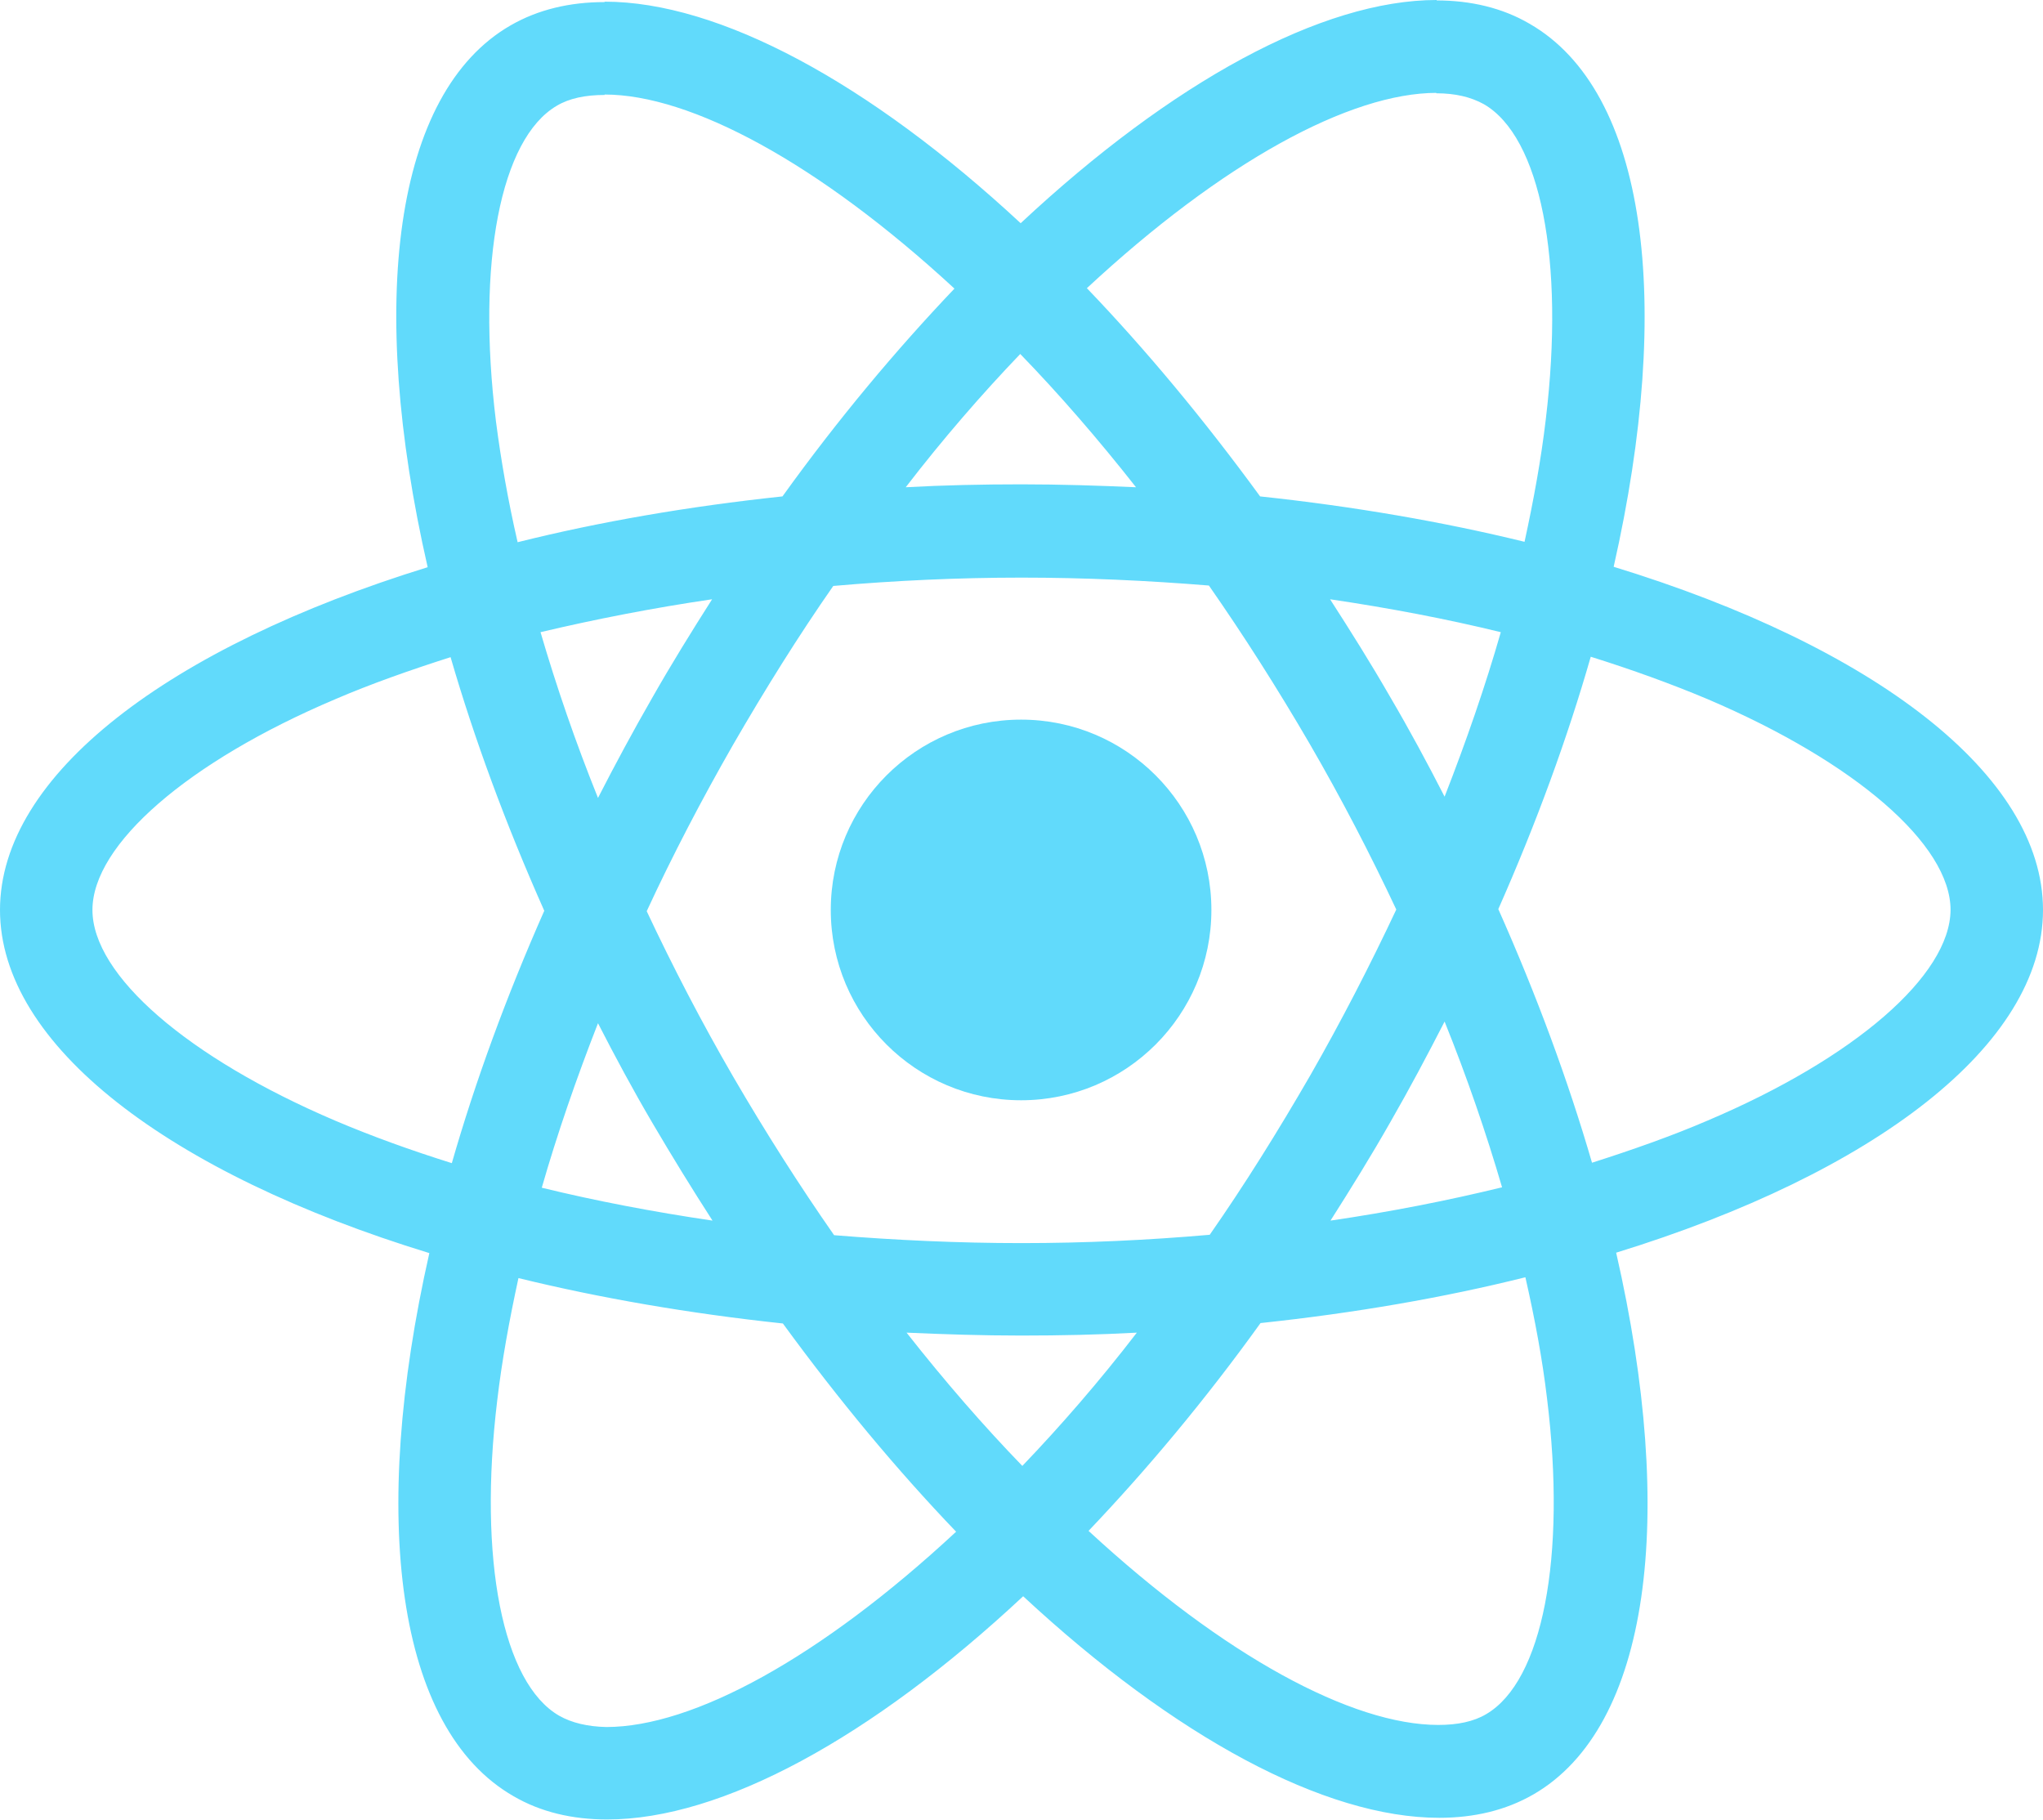
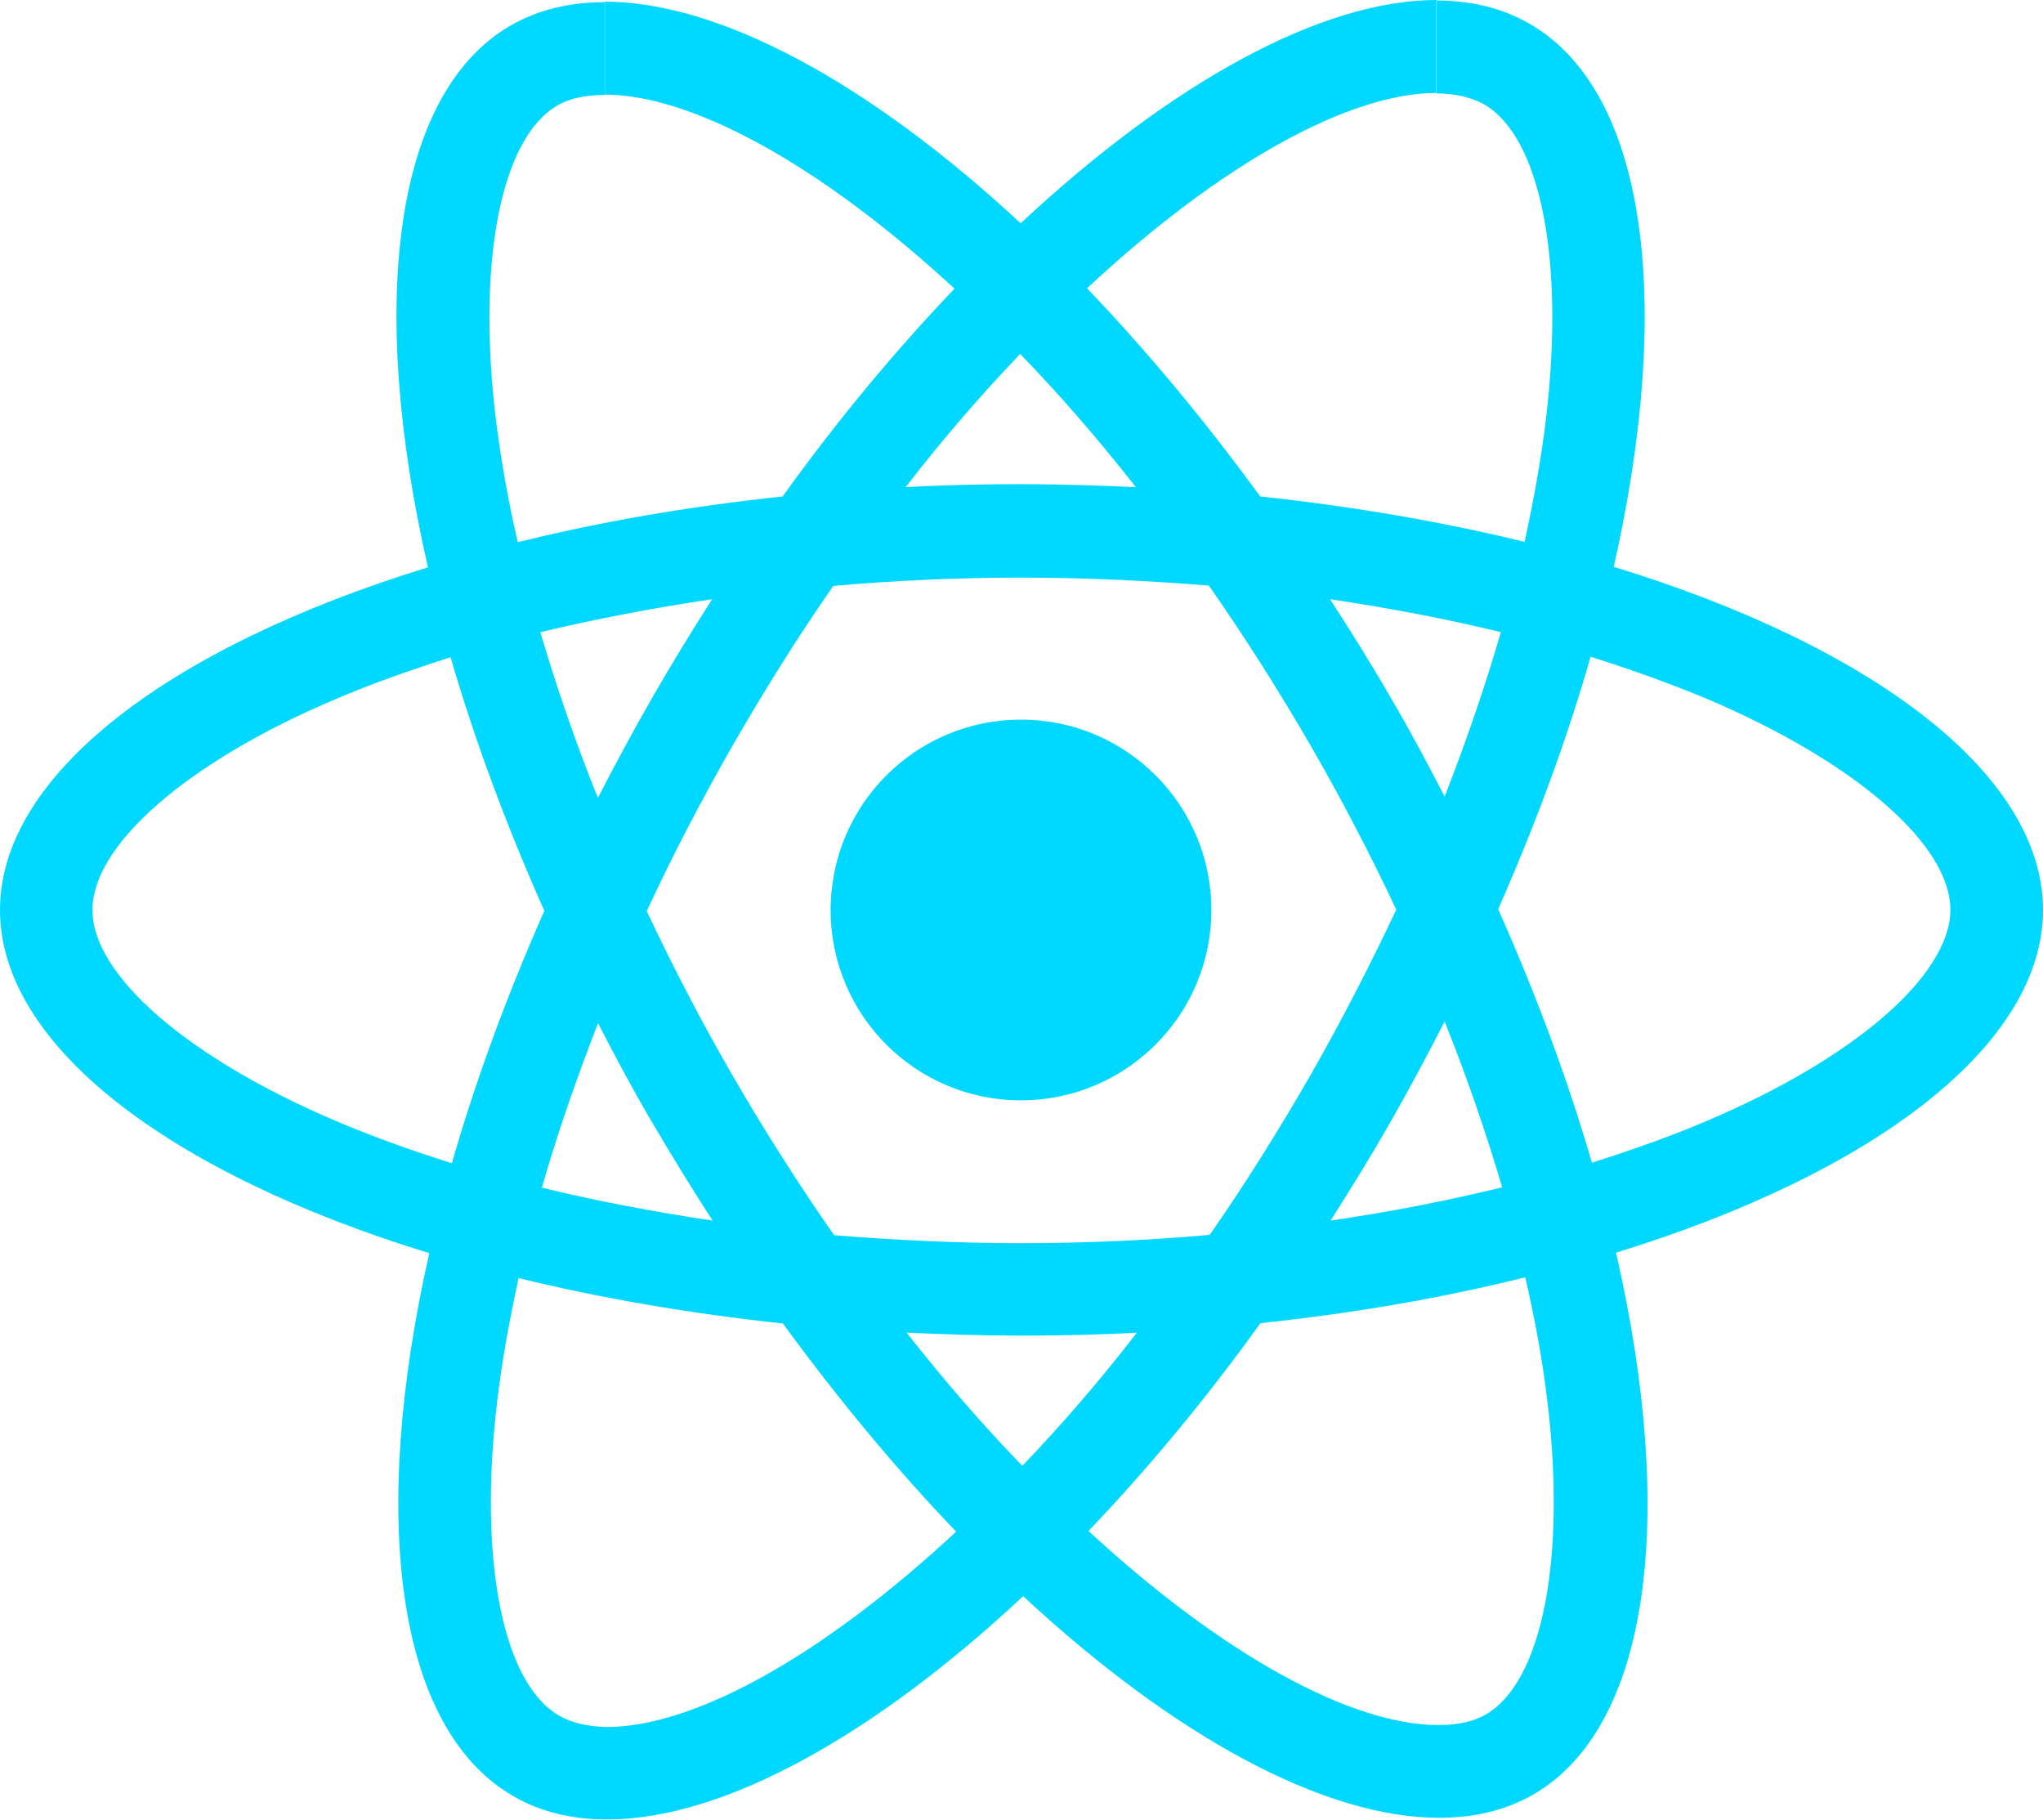
- <svg xmlns="http://www.w3.org/2000/svg" class="w-full h-full" viewBox="175.7 78 490.6 436.9">
-   <g fill="#61dafb">
-     <path d="m666.3 296.5c0-32.5-40.7-63.3-103.1-82.4 14.4-63.6 8-114.2-20.2-130.4-6.5-3.8-14.1-5.6-22.4-5.6v22.3c4.6 0 8.3.9 11.4 2.6 13.6 7.8 19.5 37.5 14.9 75.7-1.1 9.4-2.9 19.3-5.1 29.4-19.6-4.8-41-8.5-63.5-10.9-13.5-18.5-27.5-35.3-41.6-50 32.6-30.3 63.2-46.9 84-46.9v-22.3c-27.5 0-63.5 19.6-99.9 53.6-36.4-33.8-72.4-53.2-99.9-53.2v22.3c20.7 0 51.4 16.5 84 46.6-14 14.7-28 31.4-41.3 49.9-22.6 2.4-44 6.1-63.6 11-2.3-10-4-19.7-5.2-29-4.7-38.2 1.1-67.9 14.6-75.8 3-1.8 6.9-2.6 11.5-2.6v-22.3c-8.4 0-16 1.8-22.6 5.6-28.1 16.2-34.4 66.7-19.9 130.1-62.2 19.2-102.7 49.9-102.7 82.3 0 32.5 40.7 63.3 103.1 82.4-14.4 63.6-8 114.2 20.2 130.4 6.5 3.8 14.1 5.6 22.5 5.6 27.5 0 63.5-19.6 99.9-53.6 36.4 33.8 72.4 53.2 99.9 53.2 8.4 0 16-1.8 22.6-5.6 28.1-16.2 34.4-66.7 19.9-130.1 62-19.1 102.5-49.9 102.5-82.3zm-130.2-66.7c-3.7 12.9-8.3 26.2-13.5 39.5-4.1-8-8.4-16-13.1-24-4.6-8-9.5-15.8-14.4-23.4 14.2 2.1 27.9 4.7 41 7.9zm-45.8 106.5c-7.8 13.5-15.8 26.3-24.1 38.2-14.9 1.3-30 2-45.2 2-15.1 0-30.2-.7-45-1.9-8.3-11.9-16.4-24.6-24.2-38-7.6-13.1-14.5-26.4-20.8-39.8 6.2-13.4 13.2-26.8 20.7-39.9 7.8-13.5 15.8-26.3 24.1-38.2 14.9-1.3 30-2 45.2-2 15.1 0 30.2.7 45 1.9 8.3 11.9 16.4 24.6 24.2 38 7.6 13.1 14.5 26.4 20.8 39.8-6.3 13.4-13.2 26.8-20.7 39.9zm32.3-13c5.4 13.4 10 26.8 13.8 39.8-13.1 3.2-26.9 5.9-41.2 8 4.9-7.7 9.8-15.6 14.4-23.7 4.6-8 8.9-16.1 13-24.1zm-101.4 106.7c-9.3-9.6-18.6-20.3-27.8-32 9 .4 18.2.7 27.5.7 9.4 0 18.7-.2 27.8-.7-9 11.7-18.3 22.4-27.5 32zm-74.4-58.9c-14.2-2.1-27.9-4.7-41-7.9 3.7-12.9 8.3-26.2 13.5-39.5 4.1 8 8.4 16 13.1 24s9.5 15.8 14.4 23.4zm73.9-208.1c9.3 9.6 18.6 20.3 27.8 32-9-.4-18.2-.7-27.5-.7-9.4 0-18.7.2-27.8.7 9-11.7 18.3-22.4 27.5-32zm-74 58.9c-4.9 7.7-9.8 15.6-14.4 23.7-4.6 8-8.9 16-13 24-5.4-13.4-10-26.8-13.8-39.8 13.1-3.1 26.9-5.8 41.2-7.9zm-90.5 125.2c-35.4-15.1-58.3-34.9-58.3-50.6s22.9-35.6 58.3-50.6c8.6-3.7 18-7 27.7-10.1 5.7 19.6 13.2 40 22.5 60.9-9.2 20.8-16.6 41.1-22.2 60.6-9.9-3.1-19.3-6.5-28-10.2zm53.8 142.9c-13.6-7.8-19.5-37.5-14.9-75.7 1.1-9.4 2.9-19.3 5.1-29.4 19.6 4.8 41 8.5 63.5 10.9 13.5 18.5 27.5 35.3 41.6 50-32.6 30.3-63.2 46.9-84 46.9-4.5-.1-8.3-1-11.3-2.7zm237.2-76.2c4.7 38.2-1.1 67.9-14.6 75.8-3 1.8-6.9 2.6-11.5 2.6-20.7 0-51.4-16.5-84-46.6 14-14.7 28-31.4 41.3-49.9 22.6-2.4 44-6.1 63.6-11 2.3 10.1 4.1 19.8 5.2 29.1zm38.5-66.7c-8.6 3.7-18 7-27.7 10.1-5.7-19.6-13.2-40-22.5-60.9 9.2-20.8 16.6-41.1 22.2-60.6 9.9 3.1 19.3 6.5 28.1 10.2 35.4 15.1 58.3 34.9 58.3 50.6-.1 15.7-23 35.6-58.4 50.6z" />
-     <circle cx="420.9" cy="296.5" r="45.7" />
+ <svg xmlns="http://www.w3.org/2000/svg" version="1.1" id="Layer_1" x="0px" y="0px" viewBox="0 0 122.88 109.43" style="enable-background:new 0 0 122.88 109.43" xml:space="preserve">
+   <style type="text/css">.st0{fill-rule:evenodd;clip-rule:evenodd;fill:#00D8FF;}</style>
+   <g>
+     <path class="st0" d="M122.88,54.73c0-8.14-10.19-15.85-25.82-20.64c3.61-15.93,2-28.6-5.06-32.66c-1.63-0.95-3.53-1.4-5.61-1.4 v5.59c1.15,0,2.08,0.23,2.86,0.65c3.41,1.95,4.88,9.39,3.73,18.96c-0.28,2.35-0.73,4.83-1.28,7.36c-4.91-1.2-10.27-2.13-15.9-2.73 c-3.38-4.63-6.89-8.84-10.42-12.52C73.54,9.74,81.2,5.59,86.41,5.59V0l0,0c-6.89,0-15.9,4.91-25.02,13.43 C52.27,4.96,43.26,0.1,36.37,0.1v5.59c5.18,0,12.87,4.13,21.04,11.67c-3.51,3.68-7.01,7.86-10.34,12.5 c-5.66,0.6-11.02,1.53-15.93,2.75c-0.58-2.5-1-4.93-1.3-7.26c-1.18-9.57,0.28-17.01,3.66-18.99c0.75-0.45,1.73-0.65,2.88-0.65V0.13 l0,0c-2.1,0-4.01,0.45-5.66,1.4c-7.04,4.06-8.62,16.71-4.98,32.59C10.14,38.92,0,46.61,0,54.73c0,8.14,10.19,15.85,25.82,20.64 c-3.61,15.93-2,28.6,5.06,32.66c1.63,0.95,3.53,1.4,5.64,1.4c6.89,0,15.9-4.91,25.02-13.43c9.12,8.47,18.13,13.33,25.02,13.33 c2.1,0,4.01-0.45,5.66-1.4c7.04-4.06,8.62-16.71,4.98-32.59C112.74,70.56,122.88,62.84,122.88,54.73L122.88,54.73z M72.86,54.73 c0-6.32-5.12-11.45-11.45-11.45c-6.32,0-11.45,5.12-11.45,11.45s5.12,11.45,11.45,11.45C67.74,66.17,72.86,61.05,72.86,54.73 L72.86,54.73z M36.34,0.1L36.34,0.1L36.34,0.1L36.34,0.1z M90.27,38.02c-0.93,3.23-2.08,6.56-3.38,9.89c-1.03-2-2.1-4.01-3.28-6.01 c-1.15-2-2.38-3.96-3.61-5.86C83.56,36.57,86.99,37.22,90.27,38.02L90.27,38.02z M78.8,64.7c-1.95,3.38-3.96,6.59-6.04,9.57 c-3.73,0.33-7.51,0.5-11.32,0.5c-3.78,0-7.56-0.18-11.27-0.48c-2.08-2.98-4.11-6.16-6.06-9.52c-1.9-3.28-3.63-6.61-5.21-9.97 c1.55-3.36,3.31-6.71,5.18-9.99c1.95-3.38,3.96-6.59,6.04-9.57c3.73-0.33,7.51-0.5,11.32-0.5c3.78,0,7.56,0.18,11.27,0.48 c2.08,2.98,4.11,6.16,6.06,9.52c1.9,3.28,3.63,6.61,5.21,9.97C82.4,58.06,80.68,61.41,78.8,64.7L78.8,64.7z M86.89,61.44 c1.35,3.36,2.5,6.71,3.46,9.97c-3.28,0.8-6.74,1.48-10.32,2c1.23-1.93,2.45-3.91,3.61-5.94C84.78,65.47,85.86,63.44,86.89,61.44 L86.89,61.44z M61.49,88.16c-2.33-2.4-4.66-5.08-6.96-8.01c2.25,0.1,4.56,0.18,6.89,0.18c2.35,0,4.68-0.05,6.96-0.18 C66.12,83.08,63.79,85.76,61.49,88.16L61.49,88.16z M42.86,73.41c-3.56-0.53-6.99-1.18-10.27-1.98c0.93-3.23,2.08-6.56,3.38-9.89 c1.03,2,2.1,4.01,3.28,6.01C40.43,69.56,41.63,71.51,42.86,73.41L42.86,73.41z M61.36,21.29c2.33,2.4,4.66,5.08,6.96,8.01 c-2.25-0.1-4.56-0.18-6.89-0.18c-2.35,0-4.68,0.05-6.96,0.18C56.73,26.37,59.06,23.69,61.36,21.29L61.36,21.29z M42.83,36.04 c-1.23,1.93-2.45,3.91-3.61,5.94c-1.15,2-2.23,4.01-3.26,6.01c-1.35-3.36-2.5-6.71-3.46-9.97C35.79,37.24,39.25,36.57,42.83,36.04 L42.83,36.04z M20.16,67.4c-8.87-3.78-14.6-8.74-14.6-12.67c0-3.93,5.74-8.92,14.6-12.67c2.15-0.93,4.51-1.75,6.94-2.53 c1.43,4.91,3.31,10.02,5.64,15.25c-2.3,5.21-4.16,10.29-5.56,15.18C24.7,69.18,22.34,68.33,20.16,67.4L20.16,67.4z M33.64,103.19 c-3.41-1.95-4.88-9.39-3.73-18.96c0.28-2.35,0.73-4.83,1.28-7.36c4.91,1.2,10.27,2.13,15.9,2.73c3.38,4.63,6.89,8.84,10.42,12.52 c-8.17,7.59-15.83,11.75-21.04,11.75C35.34,103.84,34.39,103.62,33.64,103.19L33.64,103.19z M93.05,84.11 c1.18,9.57-0.28,17.01-3.66,18.99c-0.75,0.45-1.73,0.65-2.88,0.65c-5.18,0-12.87-4.13-21.04-11.67c3.51-3.68,7.01-7.86,10.34-12.5 c5.66-0.6,11.02-1.53,15.93-2.76C92.32,79.35,92.77,81.78,93.05,84.11L93.05,84.11z M102.69,67.4c-2.15,0.93-4.51,1.75-6.94,2.53 c-1.43-4.91-3.31-10.02-5.64-15.25c2.3-5.21,4.16-10.29,5.56-15.18c2.48,0.78,4.83,1.63,7.04,2.55c8.87,3.78,14.6,8.74,14.6,12.67 C117.29,58.66,111.56,63.64,102.69,67.4L102.69,67.4z" />
  </g>
</svg>
